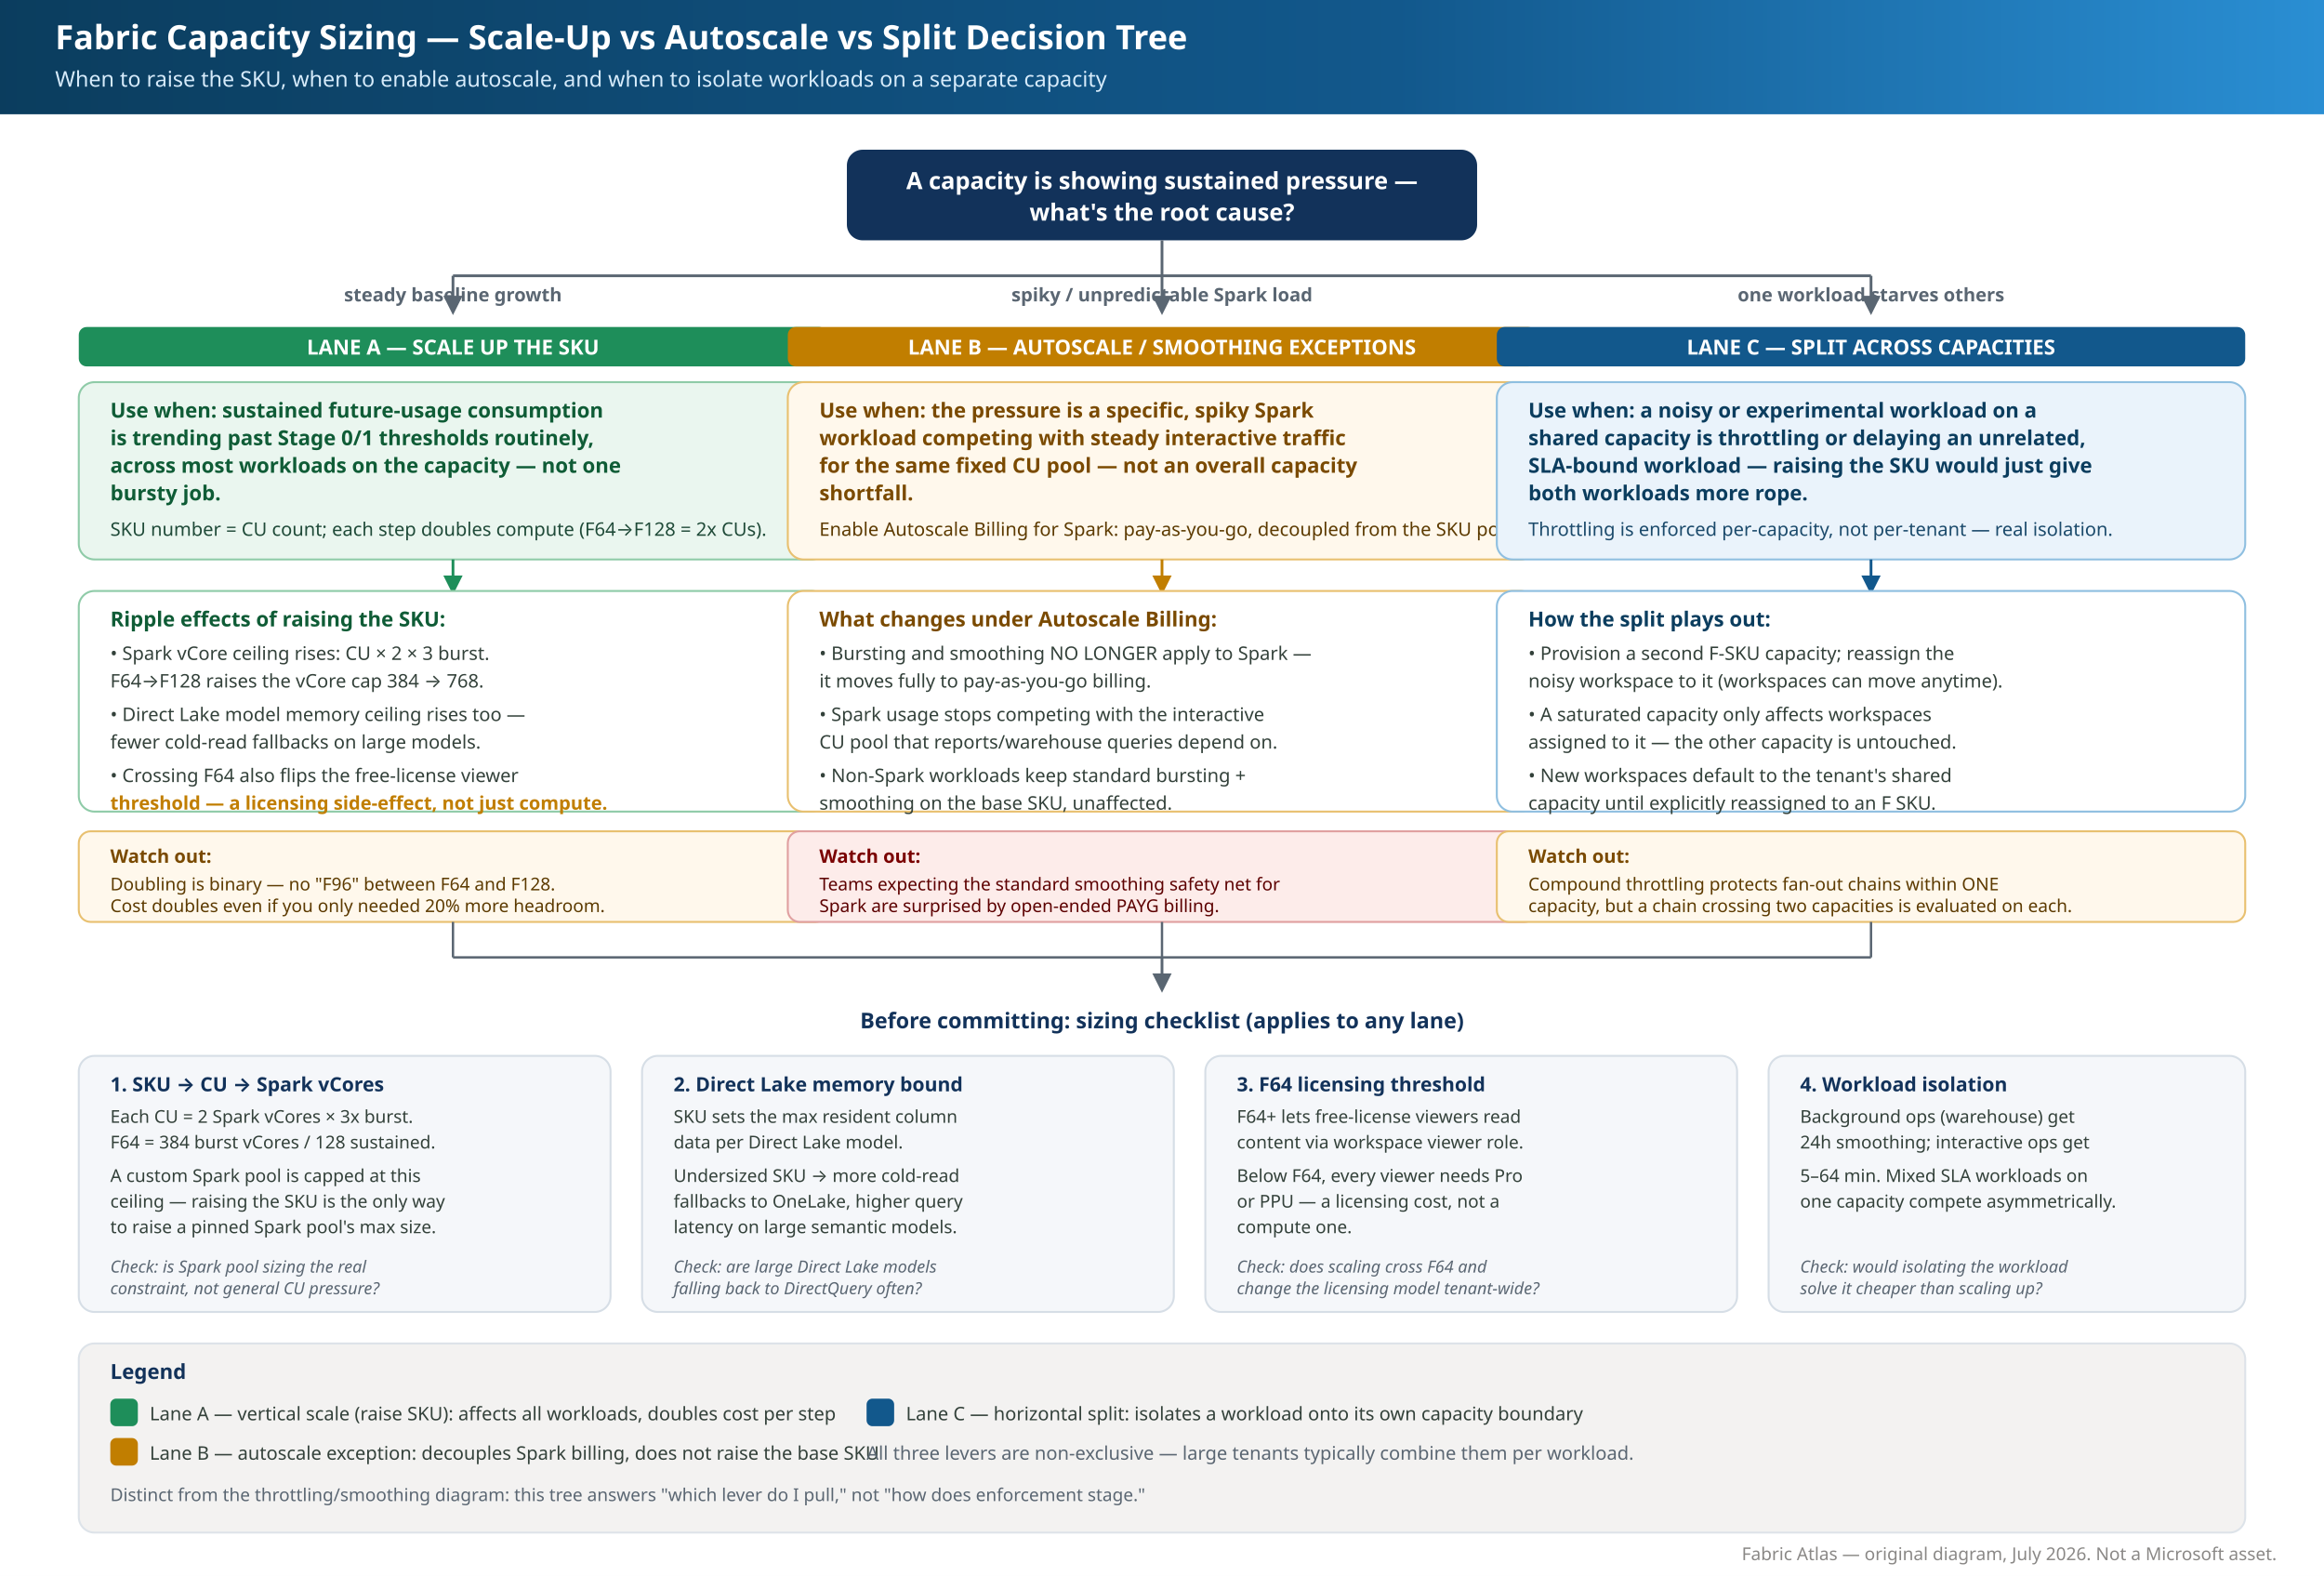
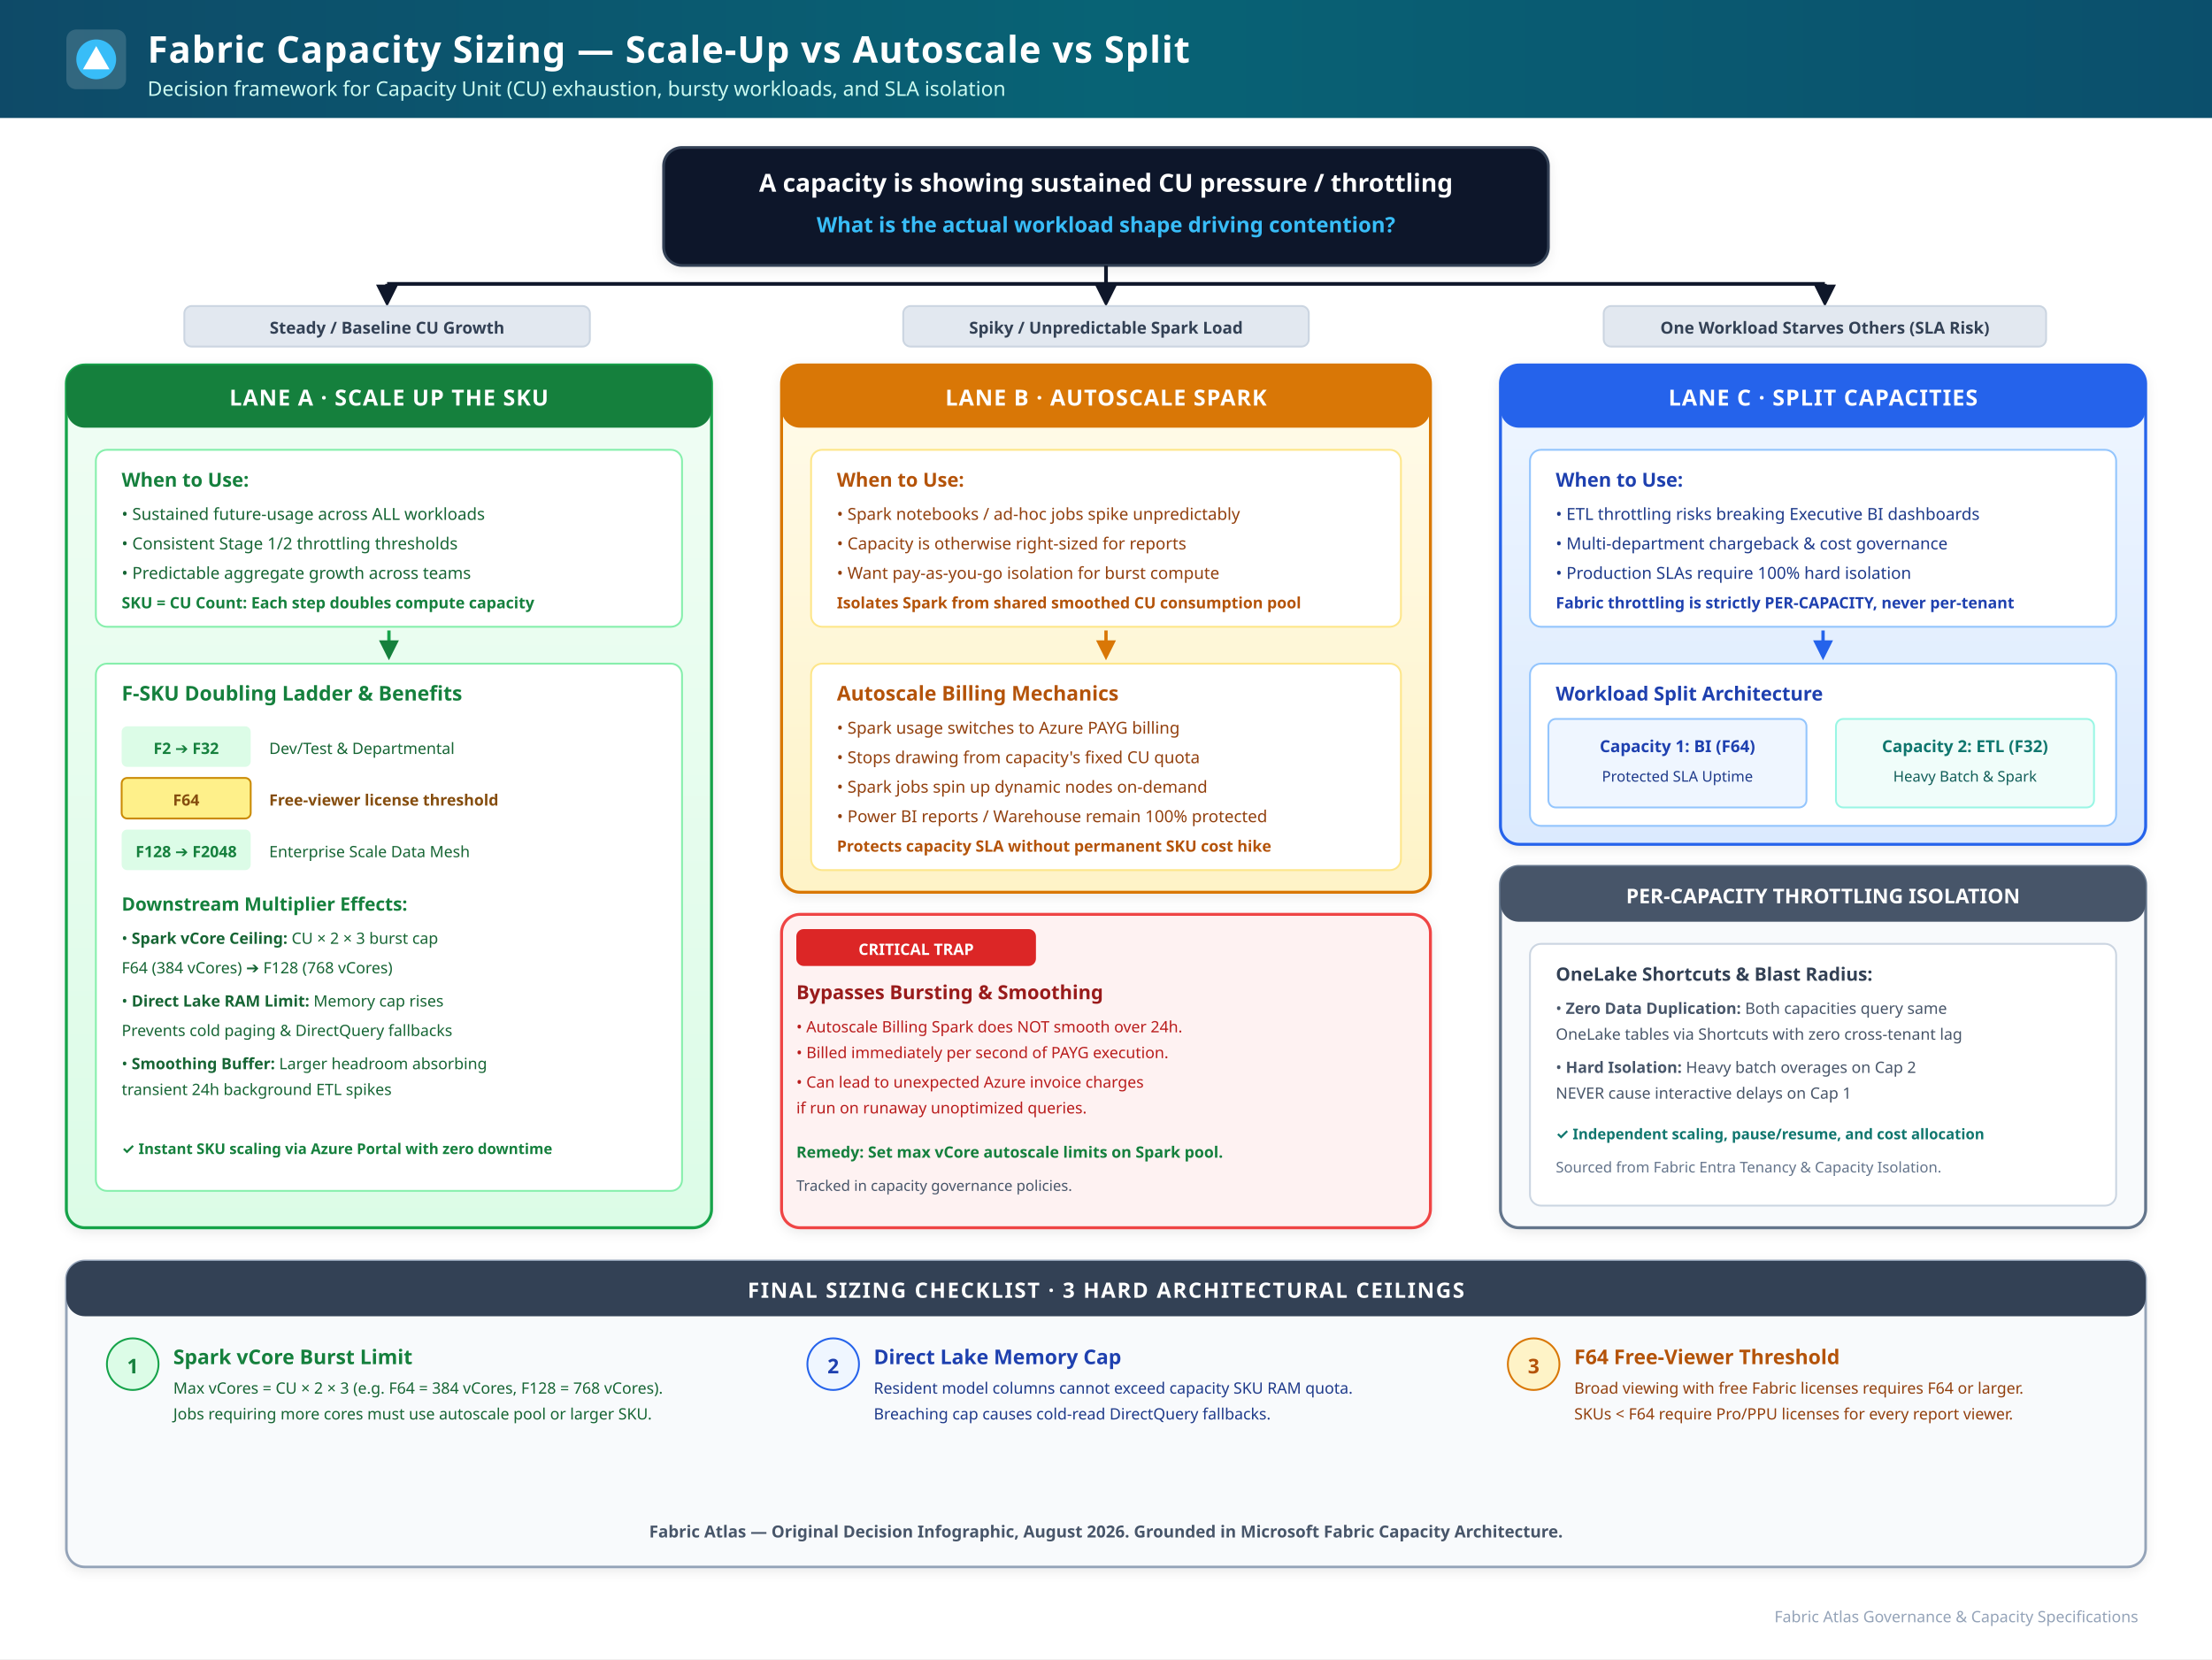
- <svg xmlns="http://www.w3.org/2000/svg" viewBox="0 0 1180 800" font-family="Segoe UI, -apple-system, sans-serif" role="img" aria-labelledby="capacity-sku-decision-title capacity-sku-decision-desc" data-diagram-id="capacity-sku-decision">
+ <svg xmlns="http://www.w3.org/2000/svg" viewBox="0 0 1200 900" font-family="Segoe UI, -apple-system, sans-serif" role="img" aria-labelledby="capacity-sku-decision-title capacity-sku-decision-desc" data-diagram-id="capacity-sku-decision">
  <defs>
-     <linearGradient id="hdrGrad2" x1="0" y1="0" x2="1" y2="0">
-       <stop offset="0" stop-color="#0B3D5E" />
-       <stop offset="0.6" stop-color="#12588C" />
-       <stop offset="1" stop-color="#2A8FD4" />
+     <linearGradient id="csd-head" x1="0" y1="0" x2="1" y2="0">
+       <stop offset="0" stop-color="#0E4A68" />
+       <stop offset="0.5" stop-color="#086375" />
+       <stop offset="1" stop-color="#0B4F6C" />
    </linearGradient>
-     <marker id="arrB" viewBox="0 0 10 10" refX="8" refY="5" markerWidth="7" markerHeight="7" orient="auto-start-reverse">
-       <path d="M0 0 L10 5 L0 10 z" fill="#5A6672" />
+     <linearGradient id="csd-green-bg" x1="0" y1="0" x2="0" y2="1">
+       <stop offset="0" stop-color="#F0FDF4" />
+       <stop offset="1" stop-color="#DCFCE7" />
+     </linearGradient>
+     <linearGradient id="csd-amber-bg" x1="0" y1="0" x2="0" y2="1">
+       <stop offset="0" stop-color="#FFFBEB" />
+       <stop offset="1" stop-color="#FEF3C7" />
+     </linearGradient>
+     <linearGradient id="csd-blue-bg" x1="0" y1="0" x2="0" y2="1">
+       <stop offset="0" stop-color="#EFF6FF" />
+       <stop offset="1" stop-color="#DBEAFE" />
+     </linearGradient>
+     <filter id="csd-shadow" x="-3%" y="-4%" width="106%" height="110%" filterUnits="userSpaceOnUse">
+       <feDropShadow dx="0" dy="2" stdDeviation="3" flood-color="#0F172A" flood-opacity="0.08" />
+     </filter>
+     <marker id="csd-arr-green" viewBox="0 0 10 10" refX="8" refY="5" markerWidth="6" markerHeight="6" orient="auto-start-reverse">
+       <path d="M0 0 L10 5 L0 10 z" fill="#15803D" />
    </marker>
-     <marker id="arrGreen" viewBox="0 0 10 10" refX="8" refY="5" markerWidth="7" markerHeight="7" orient="auto-start-reverse">
-       <path d="M0 0 L10 5 L0 10 z" fill="#1E8E5A" />
+     <marker id="csd-arr-amber" viewBox="0 0 10 10" refX="8" refY="5" markerWidth="6" markerHeight="6" orient="auto-start-reverse">
+       <path d="M0 0 L10 5 L0 10 z" fill="#D97706" />
    </marker>
-     <marker id="arrAmber" viewBox="0 0 10 10" refX="8" refY="5" markerWidth="7" markerHeight="7" orient="auto-start-reverse">
-       <path d="M0 0 L10 5 L0 10 z" fill="#C17E00" />
+     <marker id="csd-arr-blue" viewBox="0 0 10 10" refX="8" refY="5" markerWidth="6" markerHeight="6" orient="auto-start-reverse">
+       <path d="M0 0 L10 5 L0 10 z" fill="#2563EB" />
    </marker>
-     <marker id="arrBlue" viewBox="0 0 10 10" refX="8" refY="5" markerWidth="7" markerHeight="7" orient="auto-start-reverse">
-       <path d="M0 0 L10 5 L0 10 z" fill="#12588C" />
+     <marker id="csd-arr-dark" viewBox="0 0 10 10" refX="8" refY="5" markerWidth="6" markerHeight="6" orient="auto-start-reverse">
+       <path d="M0 0 L10 5 L0 10 z" fill="#0F172A" />
    </marker>
  </defs>
-   <rect width="1180" height="800" fill="#FFFFFF" />
-   <rect x="0" y="0" width="1180" height="58" fill="url(#hdrGrad2)" />
-   <text x="28" y="25" font-size="17" font-weight="700" fill="#FFFFFF">Fabric Capacity Sizing — Scale-Up vs Autoscale vs Split Decision Tree</text>
+   <rect width="1200" height="900" fill="#FFFFFF" />
+   <rect width="1200" height="64" fill="url(#csd-head)" />
+   <g data-official-icon="microsoft" data-icon-name="capacity_item_32">
+     <g transform="translate(36, 16) scale(0.9)">
+       <rect width="36" height="36" rx="6" fill="#FFFFFF" fill-opacity="0.15" />
+       <circle cx="18" cy="18" r="12" fill="#38BDF8" />
+       <path d="M18 10 L26 24 L10 24 Z" fill="#FFFFFF" />
+     </g>
+   </g>
+   <text x="80" y="34" font-size="20" font-weight="800" fill="#FFFFFF" letter-spacing="0.5px">Fabric Capacity Sizing — Scale-Up vs Autoscale vs Split</text>
+   <text x="80" y="52" font-size="11" fill="#CCFBF1">Decision framework for Capacity Unit (CU) exhaustion, bursty workloads, and SLA isolation</text>
+   <g data-node-id="contention-question" role="group" tabindex="0" aria-label="What's driving capacity contention?">
+     <rect x="360" y="80" width="480" height="64" rx="10" fill="#0F172A" stroke="#334155" stroke-width="1.5" filter="url(#csd-shadow)" />
+     <text x="600" y="104" text-anchor="middle" font-size="13.5" font-weight="800" fill="#FFFFFF">A capacity is showing sustained CU pressure / throttling</text>
+     <text x="600" y="126" text-anchor="middle" font-size="11.5" font-weight="700" fill="#38BDF8">What is the actual workload shape driving contention?</text>
+   </g>
+   <line x1="600" y1="144" x2="600" y2="154" stroke="#0F172A" stroke-width="2" />
+   <line x1="210" y1="154" x2="990" y2="154" stroke="#0F172A" stroke-width="2" />
+   <line x1="210" y1="154" x2="210" y2="164" stroke="#0F172A" stroke-width="2" marker-end="url(#csd-arr-dark)" />
+   <line x1="600" y1="154" x2="600" y2="164" stroke="#0F172A" stroke-width="2" marker-end="url(#csd-arr-dark)" />
+   <line x1="990" y1="154" x2="990" y2="164" stroke="#0F172A" stroke-width="2" marker-end="url(#csd-arr-dark)" />
+   <rect x="100" y="166" width="220" height="22" rx="4" fill="#E2E8F0" stroke="#CBD5E1" />
+   <text x="210" y="181" text-anchor="middle" font-size="9" font-weight="700" fill="#334155">Steady / Baseline CU Growth</text>
+   <rect x="490" y="166" width="220" height="22" rx="4" fill="#E2E8F0" stroke="#CBD5E1" />
+   <text x="600" y="181" text-anchor="middle" font-size="9" font-weight="700" fill="#334155">Spiky / Unpredictable Spark Load</text>
+   <rect x="870" y="166" width="240" height="22" rx="4" fill="#E2E8F0" stroke="#CBD5E1" />
+   <text x="990" y="181" text-anchor="middle" font-size="9" font-weight="700" fill="#334155">One Workload Starves Others (SLA Risk)</text>
  <g data-node-id="sku-scale-branch" role="group" tabindex="0" aria-label="Evaluate a SKU increase">
-     <rect x="16.0" y="28.1" width="480.0" height="30.0" rx="6" fill="transparent" pointer-events="all" />
-     <text x="28" y="44" font-size="11" fill="#D6EBFB">When to raise the SKU, when to enable autoscale, and when to isolate workloads on a separate capacity</text>
+     <rect x="36" y="198" width="350" height="468" rx="10" fill="url(#csd-green-bg)" stroke="#16A34A" stroke-width="1.6" filter="url(#csd-shadow)" />
+     <rect x="36" y="198" width="350" height="34" rx="10" fill="#15803D" />
+     <text x="211" y="220" text-anchor="middle" font-size="12" font-weight="800" fill="#FFFFFF" letter-spacing="0.5px">LANE A · SCALE UP THE SKU</text>
+     <rect x="52" y="244" width="318" height="96" rx="6" fill="#FFFFFF" stroke="#86EFAC" />
+     <text x="66" y="264" font-size="10.5" font-weight="800" fill="#15803D">When to Use:</text>
+     <text x="66" y="282" font-size="9" fill="#166534">• Sustained future-usage across ALL workloads</text>
+     <text x="66" y="298" font-size="9" fill="#166534">• Consistent Stage 1/2 throttling thresholds</text>
+     <text x="66" y="314" font-size="9" fill="#166534">• Predictable aggregate growth across teams</text>
+     <text x="66" y="330" font-size="8.5" font-weight="700" fill="#15803D">SKU = CU Count: Each step doubles compute capacity</text>
+     <line x1="211" y1="342" x2="211" y2="356" stroke="#16A34A" stroke-width="1.8" marker-end="url(#csd-arr-green)" />
+     <rect x="52" y="360" width="318" height="286" rx="6" fill="#FFFFFF" stroke="#86EFAC" />
+     <text x="66" y="380" font-size="11" font-weight="800" fill="#15803D">F-SKU Doubling Ladder &amp; Benefits</text>
+     <g transform="translate(66, 394)">
+       <rect width="70" height="22" rx="3" fill="#DCFCE7" />
+       <text x="35" y="15" text-anchor="middle" font-size="8.5" font-weight="800" fill="#15803D">F2 ➔ F32</text>
+       <text x="80" y="15" font-size="8.5" fill="#166534">Dev/Test &amp; Departmental</text>
+     </g>
+     <g transform="translate(66, 422)">
+       <rect width="70" height="22" rx="3" fill="#FEF08A" stroke="#CA8A04" />
+       <text x="35" y="15" text-anchor="middle" font-size="8.5" font-weight="800" fill="#854D0E">F64</text>
+       <text x="80" y="15" font-size="8.5" font-weight="700" fill="#854D0E">Free-viewer license threshold</text>
+     </g>
+     <g transform="translate(66, 450)">
+       <rect width="70" height="22" rx="3" fill="#DCFCE7" />
+       <text x="35" y="15" text-anchor="middle" font-size="8.5" font-weight="800" fill="#15803D">F128 ➔ F2048</text>
+       <text x="80" y="15" font-size="8.5" fill="#166534">Enterprise Scale Data Mesh</text>
+     </g>
+     <text x="66" y="494" font-size="10" font-weight="800" fill="#15803D">Downstream Multiplier Effects:</text>
+     <text x="66" y="512" font-size="8.5" fill="#166534">• <tspan font-weight="700">Spark vCore Ceiling:</tspan> CU × 2 × 3 burst cap</text>
+     <text x="66" y="528" font-size="8.5" fill="#166534">  F64 (384 vCores) ➔ F128 (768 vCores)</text>
+     <text x="66" y="546" font-size="8.5" fill="#166534">• <tspan font-weight="700">Direct Lake RAM Limit:</tspan> Memory cap rises</text>
+     <text x="66" y="562" font-size="8.5" fill="#166534">  Prevents cold paging &amp; DirectQuery fallbacks</text>
+     <text x="66" y="580" font-size="8.5" fill="#166534">• <tspan font-weight="700">Smoothing Buffer:</tspan> Larger headroom absorbing</text>
+     <text x="66" y="594" font-size="8.5" fill="#166534">  transient 24h background ETL spikes</text>
+     <text x="66" y="626" font-size="8" font-weight="700" fill="#15803D">✓ Instant SKU scaling via Azure Portal with zero downtime</text>
  </g>
-   <rect x="430" y="76" width="320" height="46" rx="8" fill="#12325A" />
-   <text x="590" y="96" text-anchor="middle" font-size="12" font-weight="700" fill="#FFFFFF">A capacity is showing sustained pressure —</text>
-   <text x="590" y="112" text-anchor="middle" font-size="12" font-weight="700" fill="#FFFFFF">what's the root cause?</text>
-   <line x1="590" y1="122" x2="590" y2="140" stroke="#5A6672" stroke-width="1.4" />
-   <line x1="230" y1="140" x2="950" y2="140" stroke="#5A6672" stroke-width="1.4" />
-   <line x1="230" y1="140" x2="230" y2="158" stroke="#5A6672" stroke-width="1.4" marker-end="url(#arrB)" />
-   <line x1="590" y1="140" x2="590" y2="158" stroke="#5A6672" stroke-width="1.4" marker-end="url(#arrB)" />
-   <line x1="950" y1="140" x2="950" y2="158" stroke="#5A6672" stroke-width="1.4" marker-end="url(#arrB)" />
-   <text x="230" y="153" text-anchor="middle" font-size="9.5" font-weight="600" fill="#5A6672">steady baseline growth</text>
-   <text x="590" y="153" text-anchor="middle" font-size="9.5" font-weight="600" fill="#5A6672">spiky / unpredictable Spark load</text>
-   <text x="950" y="153" text-anchor="middle" font-size="9.5" font-weight="600" fill="#5A6672">one workload starves others</text>
-   <rect x="40" y="166" width="380" height="20" rx="4" fill="#1E8E5A" />
-   <text x="230" y="180" text-anchor="middle" font-size="10.5" font-weight="700" fill="#FFFFFF">LANE A — SCALE UP THE SKU</text>
-   <rect x="40" y="194" width="380" height="90" rx="8" fill="#EAF6EF" stroke="#8FCBA8" />
-   <text x="56" y="212" font-size="10.5" font-weight="600" fill="#0F5C36">Use when: sustained future-usage consumption</text>
-   <text x="56" y="226" font-size="10.5" font-weight="600" fill="#0F5C36">is trending past Stage 0/1 thresholds routinely,</text>
-   <text x="56" y="240" font-size="10.5" font-weight="600" fill="#0F5C36">across most workloads on the capacity — not one</text>
-   <text x="56" y="254" font-size="10.5" font-weight="600" fill="#0F5C36">bursty job.</text>
-   <text x="56" y="272" font-size="9.5" fill="#1F4A38">SKU number = CU count; each step doubles compute (F64→F128 = 2x CUs).</text>
-   <line x1="230" y1="284" x2="230" y2="300" stroke="#1E8E5A" stroke-width="1.4" marker-end="url(#arrGreen)" />
-   <rect x="40" y="300" width="380" height="112" rx="8" fill="#FFFFFF" stroke="#8FCBA8" />
-   <text x="56" y="318" font-size="10.5" font-weight="700" fill="#0F5C36">Ripple effects of raising the SKU:</text>
-   <text x="56" y="335" font-size="9.5" fill="#33413A">• Spark vCore ceiling rises: CU × 2 × 3 burst.</text>
-   <text x="56" y="349" font-size="9.5" fill="#33413A">  F64→F128 raises the vCore cap 384 → 768.</text>
+   <g data-node-id="autoscale-spark-branch" role="group" tabindex="0" aria-label="Enable Autoscale Billing for Spark">
+     <rect x="424" y="198" width="352" height="286" rx="10" fill="url(#csd-amber-bg)" stroke="#D97706" stroke-width="1.6" filter="url(#csd-shadow)" />
+     <rect x="424" y="198" width="352" height="34" rx="10" fill="#D97706" />
+     <text x="600" y="220" text-anchor="middle" font-size="12" font-weight="800" fill="#FFFFFF" letter-spacing="0.5px">LANE B · AUTOSCALE SPARK</text>
+     <rect x="440" y="244" width="320" height="96" rx="6" fill="#FFFFFF" stroke="#FDE68A" />
+     <text x="454" y="264" font-size="10.5" font-weight="800" fill="#B45309">When to Use:</text>
+     <text x="454" y="282" font-size="9" fill="#92400E">• Spark notebooks / ad-hoc jobs spike unpredictably</text>
+     <text x="454" y="298" font-size="9" fill="#92400E">• Capacity is otherwise right-sized for reports</text>
+     <text x="454" y="314" font-size="9" fill="#92400E">• Want pay-as-you-go isolation for burst compute</text>
+     <text x="454" y="330" font-size="8.5" font-weight="700" fill="#B45309">Isolates Spark from shared smoothed CU consumption pool</text>
+     <line x1="600" y1="342" x2="600" y2="356" stroke="#D97706" stroke-width="1.8" marker-end="url(#csd-arr-amber)" />
+     <rect x="440" y="360" width="320" height="112" rx="6" fill="#FFFFFF" stroke="#FDE68A" />
+     <text x="454" y="380" font-size="11" font-weight="800" fill="#B45309">Autoscale Billing Mechanics</text>
+     <text x="454" y="398" font-size="9" fill="#92400E">• Spark usage switches to Azure PAYG billing</text>
+     <text x="454" y="414" font-size="9" fill="#92400E">• Stops drawing from capacity's fixed CU quota</text>
+     <text x="454" y="430" font-size="9" fill="#92400E">• Spark jobs spin up dynamic nodes on-demand</text>
+     <text x="454" y="446" font-size="9" fill="#92400E">• Power BI reports / Warehouse remain 100% protected</text>
+     <text x="454" y="462" font-size="8.5" font-weight="700" fill="#B45309">Protects capacity SLA without permanent SKU cost hike</text>
+   </g>
+   <g data-node-id="autoscale-smoothing-warning" role="group" tabindex="0" aria-label="Trap: Autoscale Spark drops bursting and smoothing">
+     <rect x="424" y="496" width="352" height="170" rx="10" fill="#FEF2F2" stroke="#EF4444" stroke-width="1.6" filter="url(#csd-shadow)" />
+     <rect x="432" y="504" width="130" height="20" rx="4" fill="#DC2626" />
+     <text x="497" y="518" text-anchor="middle" font-size="8.5" font-weight="800" fill="#FFFFFF">CRITICAL TRAP</text>
+     <text x="432" y="542" font-size="10.5" font-weight="800" fill="#991B1B">Bypasses Bursting &amp; Smoothing</text>
+     <text x="432" y="560" font-size="8.5" fill="#B91C1C">• Autoscale Billing Spark does NOT smooth over 24h.</text>
+     <text x="432" y="574" font-size="8.5" fill="#B91C1C">• Billed immediately per second of PAYG execution.</text>
+     <text x="432" y="590" font-size="8.5" fill="#B91C1C">• Can lead to unexpected Azure invoice charges</text>
+     <text x="432" y="604" font-size="8.5" fill="#B91C1C">  if run on runaway unoptimized queries.</text>
+     <text x="432" y="628" font-size="8.5" font-weight="700" fill="#15803D">Remedy: Set max vCore autoscale limits on Spark pool.</text>
+     <text x="432" y="646" font-size="8" fill="#475569">Tracked in capacity governance policies.</text>
+   </g>
+   <g data-node-id="split-capacity-branch" role="group" tabindex="0" aria-label="Split across separate capacities">
+     <rect x="814" y="198" width="350" height="260" rx="10" fill="url(#csd-blue-bg)" stroke="#2563EB" stroke-width="1.6" filter="url(#csd-shadow)" />
+     <rect x="814" y="198" width="350" height="34" rx="10" fill="#2563EB" />
+     <text x="989" y="220" text-anchor="middle" font-size="12" font-weight="800" fill="#FFFFFF" letter-spacing="0.5px">LANE C · SPLIT CAPACITIES</text>
+     <rect x="830" y="244" width="318" height="96" rx="6" fill="#FFFFFF" stroke="#93C5FD" />
+     <text x="844" y="264" font-size="10.5" font-weight="800" fill="#1E40AF">When to Use:</text>
+     <text x="844" y="282" font-size="9" fill="#1E3A8A">• ETL throttling risks breaking Executive BI dashboards</text>
+     <text x="844" y="298" font-size="9" fill="#1E3A8A">• Multi-department chargeback &amp; cost governance</text>
+     <text x="844" y="314" font-size="9" fill="#1E3A8A">• Production SLAs require 100% hard isolation</text>
+     <text x="844" y="330" font-size="8.5" font-weight="700" fill="#1E40AF">Fabric throttling is strictly PER-CAPACITY, never per-tenant</text>
+     <line x1="989" y1="342" x2="989" y2="356" stroke="#2563EB" stroke-width="1.8" marker-end="url(#csd-arr-blue)" />
+     <rect x="830" y="360" width="318" height="88" rx="6" fill="#FFFFFF" stroke="#93C5FD" />
+     <text x="844" y="380" font-size="10.5" font-weight="800" fill="#1E40AF">Workload Split Architecture</text>
+     <rect x="840" y="390" width="140" height="48" rx="4" fill="#EFF6FF" stroke="#93C5FD" />
+     <text x="910" y="408" text-anchor="middle" font-size="9" font-weight="800" fill="#1E40AF">Capacity 1: BI (F64)</text>
+     <text x="910" y="424" text-anchor="middle" font-size="8" fill="#1E3A8A">Protected SLA Uptime</text>
+     <rect x="996" y="390" width="140" height="48" rx="4" fill="#F0FDFA" stroke="#99F6E4" />
+     <text x="1066" y="408" text-anchor="middle" font-size="9" font-weight="800" fill="#0F766E">Capacity 2: ETL (F32)</text>
+     <text x="1066" y="424" text-anchor="middle" font-size="8" fill="#115E59">Heavy Batch &amp; Spark</text>
+   </g>
+   <g data-node-id="throttling-boundary" role="group" tabindex="0" aria-label="Why splitting works: per-capacity throttling boundary">
+     <rect x="814" y="470" width="350" height="196" rx="10" fill="#F8FAFC" stroke="#64748B" stroke-width="1.6" filter="url(#csd-shadow)" />
+     <rect x="814" y="470" width="350" height="30" rx="10" fill="#475569" />
+     <text x="989" y="490" text-anchor="middle" font-size="11" font-weight="800" fill="#FFFFFF">PER-CAPACITY THROTTLING ISOLATION</text>
+     <rect x="830" y="512" width="318" height="142" rx="6" fill="#FFFFFF" stroke="#CBD5E1" />
+     <text x="844" y="532" font-size="10" font-weight="800" fill="#334155">OneLake Shortcuts &amp; Blast Radius:</text>
+     <text x="844" y="550" font-size="8.5" fill="#475569">• <tspan font-weight="700">Zero Data Duplication:</tspan> Both capacities query same</text>
+     <text x="844" y="564" font-size="8.5" fill="#475569">  OneLake tables via Shortcuts with zero cross-tenant lag</text>
+     <text x="844" y="582" font-size="8.5" fill="#475569">• <tspan font-weight="700">Hard Isolation:</tspan> Heavy batch overages on Cap 2</text>
+     <text x="844" y="596" font-size="8.5" fill="#475569">  NEVER cause interactive delays on Cap 1</text>
+     <text x="844" y="618" font-size="8" font-weight="700" fill="#0F766E">✓ Independent scaling, pause/resume, and cost allocation</text>
+     <text x="844" y="636" font-size="8" fill="#64748B">Sourced from Fabric Entra Tenancy &amp; Capacity Isolation.</text>
+   </g>
  <g data-node-id="sizing-checklist" role="group" tabindex="0" aria-label="Sizing checklist: three ceilings">
-     <rect x="44.0" y="352.2" width="277.5" height="30.0" rx="6" fill="transparent" pointer-events="all" />
-     <text x="56" y="366" font-size="9.5" fill="#33413A">• Direct Lake model memory ceiling rises too —</text>
+     <rect x="36" y="684" width="1128" height="166" rx="10" fill="#F8FAFC" stroke="#94A3B8" stroke-width="1.4" filter="url(#csd-shadow)" />
+     <rect x="36" y="684" width="1128" height="30" rx="10" fill="#334155" />
+     <text x="600" y="704" text-anchor="middle" font-size="11.5" font-weight="800" fill="#FFFFFF" letter-spacing="0.8px">FINAL SIZING CHECKLIST · 3 HARD ARCHITECTURAL CEILINGS</text>
+     <g transform="translate(56, 724)">
+       <circle cx="16" cy="16" r="14" fill="#DCFCE7" stroke="#16A34A" />
+       <text x="16" y="21" text-anchor="middle" font-size="11" font-weight="800" fill="#15803D">1</text>
+       <text x="38" y="16" font-size="11" font-weight="800" fill="#15803D">Spark vCore Burst Limit</text>
+       <text x="38" y="32" font-size="8.5" fill="#166534">Max vCores = CU × 2 × 3 (e.g. F64 = 384 vCores, F128 = 768 vCores).</text>
+       <text x="38" y="46" font-size="8.5" fill="#166534">Jobs requiring more cores must use autoscale pool or larger SKU.</text>
+     </g>
+     <g transform="translate(436, 724)">
+       <circle cx="16" cy="16" r="14" fill="#EFF6FF" stroke="#2563EB" />
+       <text x="16" y="21" text-anchor="middle" font-size="11" font-weight="800" fill="#1E40AF">2</text>
+       <text x="38" y="16" font-size="11" font-weight="800" fill="#1E40AF">Direct Lake Memory Cap</text>
+       <text x="38" y="32" font-size="8.5" fill="#1E3A8A">Resident model columns cannot exceed capacity SKU RAM quota.</text>
+       <text x="38" y="46" font-size="8.5" fill="#1E3A8A">Breaching cap causes cold-read DirectQuery fallbacks.</text>
+     </g>
+     <g transform="translate(816, 724)">
+       <circle cx="16" cy="16" r="14" fill="#FEF3C7" stroke="#D97706" />
+       <text x="16" y="21" text-anchor="middle" font-size="11" font-weight="800" fill="#B45309">3</text>
+       <text x="38" y="16" font-size="11" font-weight="800" fill="#B45309">F64 Free-Viewer Threshold</text>
+       <text x="38" y="32" font-size="8.5" fill="#92400E">Broad viewing with free Fabric licenses requires F64 or larger.</text>
+       <text x="38" y="46" font-size="8.5" fill="#92400E">SKUs &lt; F64 require Pro/PPU licenses for every report viewer.</text>
+     </g>
+     <text x="600" y="834" text-anchor="middle" font-size="9" font-weight="700" fill="#475569">Fabric Atlas — Original Decision Infographic, August 2026. Grounded in Microsoft Fabric Capacity Architecture.</text>
  </g>
-   <text x="56" y="380" font-size="9.5" fill="#33413A">  fewer cold-read fallbacks on large models.</text>
-   <text x="56" y="397" font-size="9.5" fill="#33413A">• Crossing F64 also flips the free-license viewer</text>
-   <text x="56" y="411" font-size="9.5" fill="#c17e00" font-weight="600">  threshold — a licensing side-effect, not just compute.</text>
-   <rect x="40" y="422" width="380" height="46" rx="6" fill="#FFF8EC" stroke="#E8C070" />
-   <text x="56" y="438" font-size="9.5" font-weight="700" fill="#7A4A00">Watch out:</text>
-   <text x="56" y="452" font-size="9" fill="#5C3A00">Doubling is binary — no "F96" between F64 and F128.</text>
-   <text x="56" y="463" font-size="9" fill="#5C3A00">Cost doubles even if you only needed 20% more headroom.</text>
-   <rect x="400" y="166" width="380" height="20" rx="4" fill="#C17E00" />
-   <text x="590" y="180" text-anchor="middle" font-size="10.5" font-weight="700" fill="#FFFFFF">LANE B — AUTOSCALE / SMOOTHING EXCEPTIONS</text>
-   <rect x="400" y="194" width="380" height="90" rx="8" fill="#FFF8EC" stroke="#E8C070" />
-   <text x="416" y="212" font-size="10.5" font-weight="600" fill="#7A4A00">Use when: the pressure is a specific, spiky Spark</text>
-   <text x="416" y="226" font-size="10.5" font-weight="600" fill="#7A4A00">workload competing with steady interactive traffic</text>
-   <text x="416" y="240" font-size="10.5" font-weight="600" fill="#7A4A00">for the same fixed CU pool — not an overall capacity</text>
-   <text x="416" y="254" font-size="10.5" font-weight="600" fill="#7A4A00">shortfall.</text>
-   <g data-node-id="autoscale-spark-branch" role="group" tabindex="0" aria-label="Enable Autoscale Billing for Spark">
-     <rect x="404.0" y="258.2" width="459.3" height="30.0" rx="6" fill="transparent" pointer-events="all" />
-     <text x="416" y="272" font-size="9.5" fill="#5C3A00">Enable Autoscale Billing for Spark: pay-as-you-go, decoupled from the SKU pool.</text>
-   </g>
-   <line x1="590" y1="284" x2="590" y2="300" stroke="#C17E00" stroke-width="1.4" marker-end="url(#arrAmber)" />
-   <rect x="400" y="300" width="380" height="112" rx="8" fill="#FFFFFF" stroke="#E8C070" />
-   <text x="416" y="318" font-size="10.5" font-weight="700" fill="#7A4A00">What changes under Autoscale Billing:</text>
-   <text x="416" y="335" font-size="9.5" fill="#33413A">• Bursting and smoothing NO LONGER apply to Spark —</text>
-   <text x="416" y="349" font-size="9.5" fill="#33413A">  it moves fully to pay-as-you-go billing.</text>
-   <text x="416" y="366" font-size="9.5" fill="#33413A">• Spark usage stops competing with the interactive</text>
-   <text x="416" y="380" font-size="9.5" fill="#33413A">  CU pool that reports/warehouse queries depend on.</text>
-   <text x="416" y="397" font-size="9.5" fill="#33413A">• Non-Spark workloads keep standard bursting +</text>
-   <text x="416" y="411" font-size="9.5" fill="#33413A">  smoothing on the base SKU, unaffected.</text>
-   <rect x="400" y="422" width="380" height="46" rx="6" fill="#FDECEA" stroke="#E0A0A0" />
-   <text x="416" y="438" font-size="9.5" font-weight="700" fill="#7A0000">Watch out:</text>
-   <text x="416" y="452" font-size="9" fill="#5C0000">Teams expecting the standard smoothing safety net for</text>
-   <text x="416" y="463" font-size="9" fill="#5C0000">Spark are surprised by open-ended PAYG billing.</text>
-   <rect x="760" y="166" width="380" height="20" rx="4" fill="#12588C" />
-   <text x="950" y="180" text-anchor="middle" font-size="10.5" font-weight="700" fill="#FFFFFF">LANE C — SPLIT ACROSS CAPACITIES</text>
-   <rect x="760" y="194" width="380" height="90" rx="8" fill="#EAF3FB" stroke="#8FBFE0" />
-   <text x="776" y="212" font-size="10.5" font-weight="600" fill="#0B3D5E">Use when: a noisy or experimental workload on a</text>
-   <text x="776" y="226" font-size="10.5" font-weight="600" fill="#0B3D5E">shared capacity is throttling or delaying an unrelated,</text>
-   <text x="776" y="240" font-size="10.5" font-weight="600" fill="#0B3D5E">SLA-bound workload — raising the SKU would just give</text>
-   <text x="776" y="254" font-size="10.5" font-weight="600" fill="#0B3D5E">both workloads more rope.</text>
-   <g data-node-id="throttling-boundary" role="group" tabindex="0" aria-label="Per-capacity throttling boundary">
-     <rect x="764.0" y="258.2" width="404.2" height="30.0" rx="6" fill="transparent" pointer-events="all" />
-     <text x="776" y="272" font-size="9.5" fill="#1B4A6B">Throttling is enforced per-capacity, not per-tenant — real isolation.</text>
-   </g>
-   <line x1="950" y1="284" x2="950" y2="300" stroke="#12588C" stroke-width="1.4" marker-end="url(#arrBlue)" />
-   <rect x="760" y="300" width="380" height="112" rx="8" fill="#FFFFFF" stroke="#8FBFE0" />
-   <text x="776" y="318" font-size="10.5" font-weight="700" fill="#0B3D5E">How the split plays out:</text>
-   <text x="776" y="335" font-size="9.5" fill="#33413A">• Provision a second F-SKU capacity; reassign the</text>
-   <text x="776" y="349" font-size="9.5" fill="#33413A">  noisy workspace to it (workspaces can move anytime).</text>
-   <text x="776" y="366" font-size="9.5" fill="#33413A">• A saturated capacity only affects workspaces</text>
-   <text x="776" y="380" font-size="9.5" fill="#33413A">  assigned to it — the other capacity is untouched.</text>
-   <text x="776" y="397" font-size="9.5" fill="#33413A">• New workspaces default to the tenant's shared</text>
-   <text x="776" y="411" font-size="9.5" fill="#33413A">  capacity until explicitly reassigned to an F SKU.</text>
-   <rect x="760" y="422" width="380" height="46" rx="6" fill="#FFF8EC" stroke="#E8C070" />
-   <text x="776" y="438" font-size="9.5" font-weight="700" fill="#7A4A00">Watch out:</text>
-   <text x="776" y="452" font-size="9" fill="#5C3A00">Compound throttling protects fan-out chains within ONE</text>
-   <text x="776" y="463" font-size="9" fill="#5C3A00">capacity, but a chain crossing two capacities is evaluated on each.</text>
-   <line x1="230" y1="468" x2="230" y2="486" stroke="#5A6672" stroke-width="1.2" />
-   <line x1="590" y1="468" x2="590" y2="486" stroke="#5A6672" stroke-width="1.2" />
-   <line x1="950" y1="468" x2="950" y2="486" stroke="#5A6672" stroke-width="1.2" />
-   <line x1="230" y1="486" x2="950" y2="486" stroke="#5A6672" stroke-width="1.2" />
-   <line x1="590" y1="486" x2="590" y2="502" stroke="#5A6672" stroke-width="1.4" marker-end="url(#arrB)" />
-   <text x="590" y="522" text-anchor="middle" font-size="11" font-weight="700" fill="#12325A">Before committing: sizing checklist (applies to any lane)</text>
-   <rect x="40" y="536" width="270" height="130" rx="8" fill="#F5F7FA" stroke="#D6DEE6" />
-   <text x="56" y="554" font-size="10" font-weight="700" fill="#12325A">1. SKU → CU → Spark vCores</text>
-   <text x="56" y="570" font-size="9" fill="#33413A">Each CU = 2 Spark vCores × 3x burst.</text>
-   <text x="56" y="583" font-size="9" fill="#33413A">F64 = 384 burst vCores / 128 sustained.</text>
-   <text x="56" y="600" font-size="9" fill="#33413A">A custom Spark pool is capped at this</text>
-   <text x="56" y="613" font-size="9" fill="#33413A">ceiling — raising the SKU is the only way</text>
-   <text x="56" y="626" font-size="9" fill="#33413A">to raise a pinned Spark pool's max size.</text>
-   <text x="56" y="646" font-size="8.5" fill="#5A6672" font-style="italic">Check: is Spark pool sizing the real</text>
-   <text x="56" y="657" font-size="8.5" fill="#5A6672" font-style="italic">constraint, not general CU pressure?</text>
-   <rect x="326" y="536" width="270" height="130" rx="8" fill="#F5F7FA" stroke="#D6DEE6" />
-   <text x="342" y="554" font-size="10" font-weight="700" fill="#12325A">2. Direct Lake memory bound</text>
-   <text x="342" y="570" font-size="9" fill="#33413A">SKU sets the max resident column</text>
-   <text x="342" y="583" font-size="9" fill="#33413A">data per Direct Lake model.</text>
-   <text x="342" y="600" font-size="9" fill="#33413A">Undersized SKU → more cold-read</text>
-   <text x="342" y="613" font-size="9" fill="#33413A">fallbacks to OneLake, higher query</text>
-   <text x="342" y="626" font-size="9" fill="#33413A">latency on large semantic models.</text>
-   <text x="342" y="646" font-size="8.5" fill="#5A6672" font-style="italic">Check: are large Direct Lake models</text>
-   <text x="342" y="657" font-size="8.5" fill="#5A6672" font-style="italic">falling back to DirectQuery often?</text>
-   <rect x="612" y="536" width="270" height="130" rx="8" fill="#F5F7FA" stroke="#D6DEE6" />
-   <text x="628" y="554" font-size="10" font-weight="700" fill="#12325A">3. F64 licensing threshold</text>
-   <text x="628" y="570" font-size="9" fill="#33413A">F64+ lets free-license viewers read</text>
-   <text x="628" y="583" font-size="9" fill="#33413A">content via workspace viewer role.</text>
-   <text x="628" y="600" font-size="9" fill="#33413A">Below F64, every viewer needs Pro</text>
-   <text x="628" y="613" font-size="9" fill="#33413A">or PPU — a licensing cost, not a</text>
-   <text x="628" y="626" font-size="9" fill="#33413A">compute one.</text>
-   <text x="628" y="646" font-size="8.5" fill="#5A6672" font-style="italic">Check: does scaling cross F64 and</text>
-   <text x="628" y="657" font-size="8.5" fill="#5A6672" font-style="italic">change the licensing model tenant-wide?</text>
-   <rect x="898" y="536" width="242" height="130" rx="8" fill="#F5F7FA" stroke="#D6DEE6" />
-   <text x="914" y="554" font-size="10" font-weight="700" fill="#12325A">4. Workload isolation</text>
-   <text x="914" y="570" font-size="9" fill="#33413A">Background ops (warehouse) get</text>
-   <text x="914" y="583" font-size="9" fill="#33413A">24h smoothing; interactive ops get</text>
-   <text x="914" y="600" font-size="9" fill="#33413A">5–64 min. Mixed SLA workloads on</text>
-   <text x="914" y="613" font-size="9" fill="#33413A">one capacity compete asymmetrically.</text>
-   <text x="914" y="646" font-size="8.5" fill="#5A6672" font-style="italic">Check: would isolating the workload</text>
-   <text x="914" y="657" font-size="8.5" fill="#5A6672" font-style="italic">solve it cheaper than scaling up?</text>
-   <rect x="40" y="682" width="1100" height="96" rx="8" fill="#F3F2F1" stroke="#DDE3E9" />
-   <text x="56" y="700" font-size="10.5" font-weight="700" fill="#12325A">Legend</text>
-   <rect x="56" y="710" width="14" height="14" rx="3" fill="#1E8E5A" />
-   <text x="76" y="721" font-size="9.5" fill="#33413A">Lane A — vertical scale (raise SKU): affects all workloads, doubles cost per step</text>
-   <rect x="56" y="730" width="14" height="14" rx="3" fill="#C17E00" />
-   <g data-node-id="autoscale-smoothing-warning" role="group" tabindex="0" aria-label="Trap: Autoscale Billing drops smoothing protection">
-     <rect x="64.0" y="727.2" width="475.8" height="30.0" rx="6" fill="transparent" pointer-events="all" />
-     <text x="76" y="741" font-size="9.5" fill="#33413A">Lane B — autoscale exception: decouples Spark billing, does not raise the base SKU</text>
-   </g>
-   <rect x="440" y="710" width="14" height="14" rx="3" fill="#12588C" />
-   <g data-node-id="split-capacity-branch" role="group" tabindex="0" aria-label="Split workloads across capacities">
-     <rect x="448.0" y="707.2" width="448.3" height="30.0" rx="6" fill="transparent" pointer-events="all" />
-     <text x="460" y="721" font-size="9.5" fill="#33413A">Lane C — horizontal split: isolates a workload onto its own capacity boundary</text>
-   </g>
-   <text x="440" y="741" font-size="9.5" fill="#5A6672">All three levers are non-exclusive — large tenants typically combine them per workload.</text>
-   <g data-node-id="contention-question" role="group" tabindex="0" aria-label="What's driving capacity contention?">
-     <rect x="44.0" y="749.0" width="480.0" height="30.0" rx="6" fill="transparent" pointer-events="all" />
-     <text x="56" y="762" font-size="9" fill="#5A6672">Distinct from the throttling/smoothing diagram: this tree answers "which lever do I pull," not "how does enforcement stage."</text>
-   </g>
-   <text x="1156" y="792" text-anchor="end" font-size="9" fill="#8A8886">Fabric Atlas — original diagram, July 2026. Not a Microsoft asset.</text>
+   <text x="1160" y="880" text-anchor="end" font-size="8.5" fill="#94A3B8">Fabric Atlas Governance &amp; Capacity Specifications</text>
</svg>
